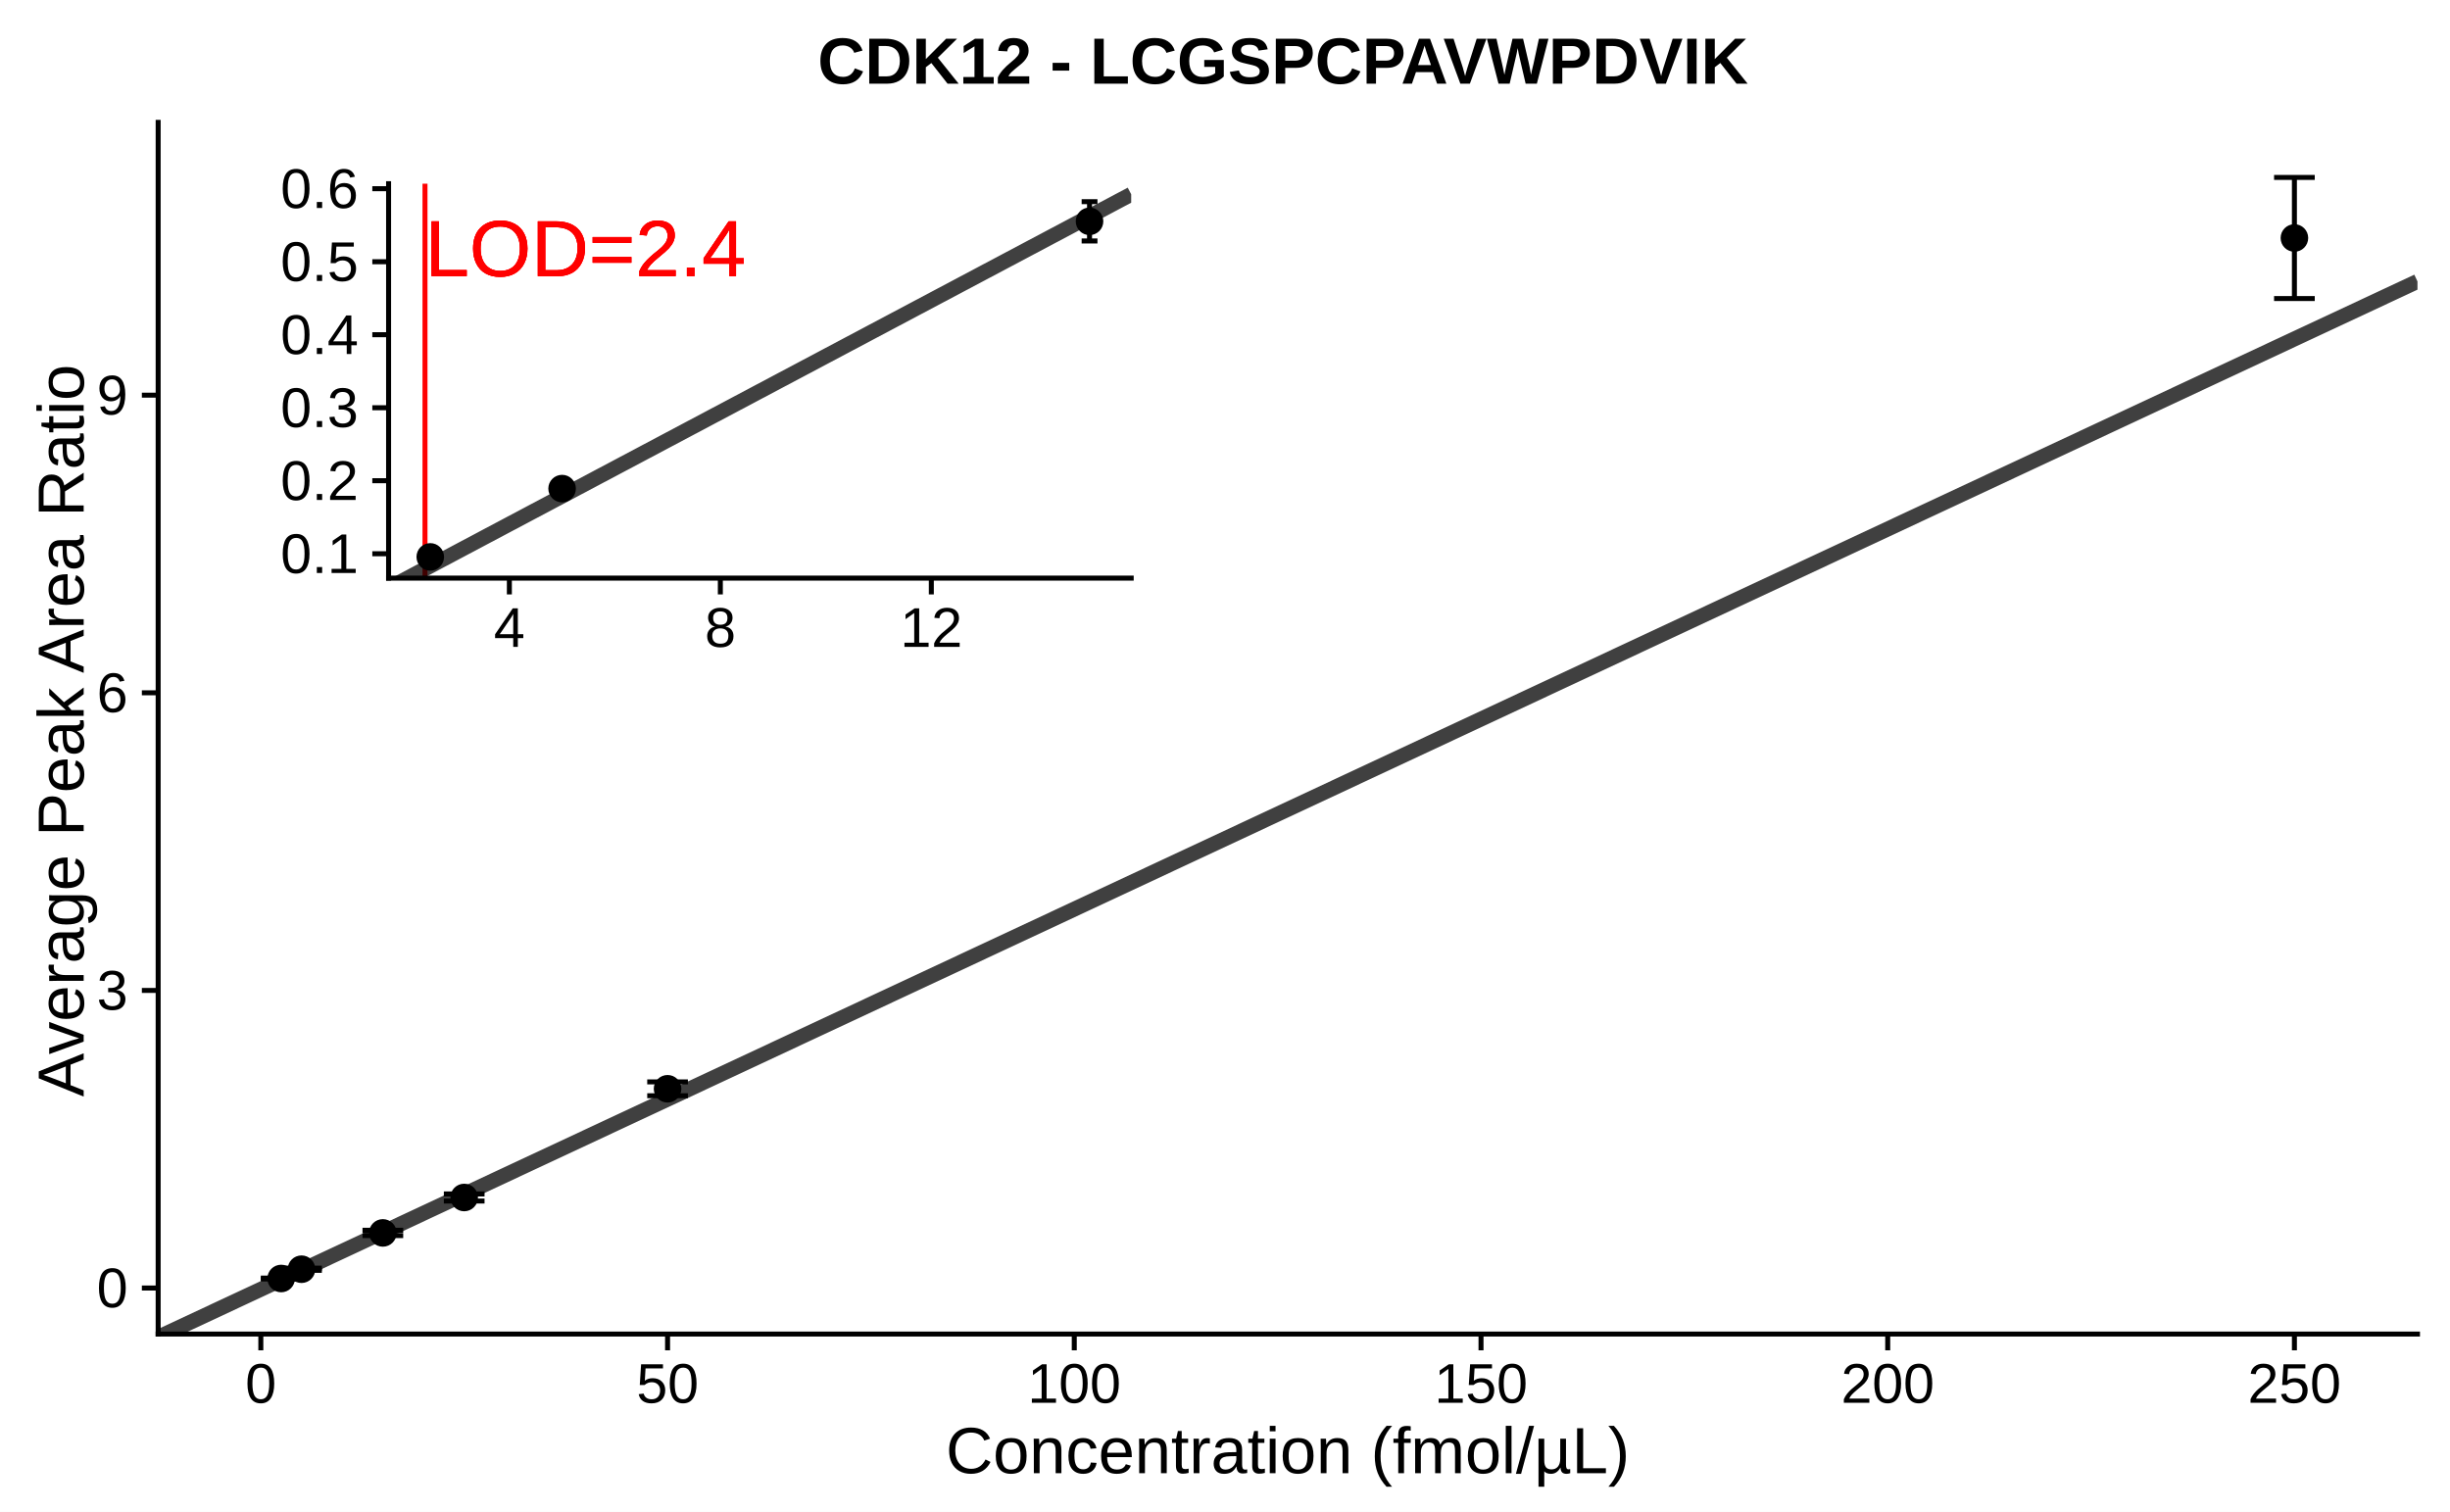
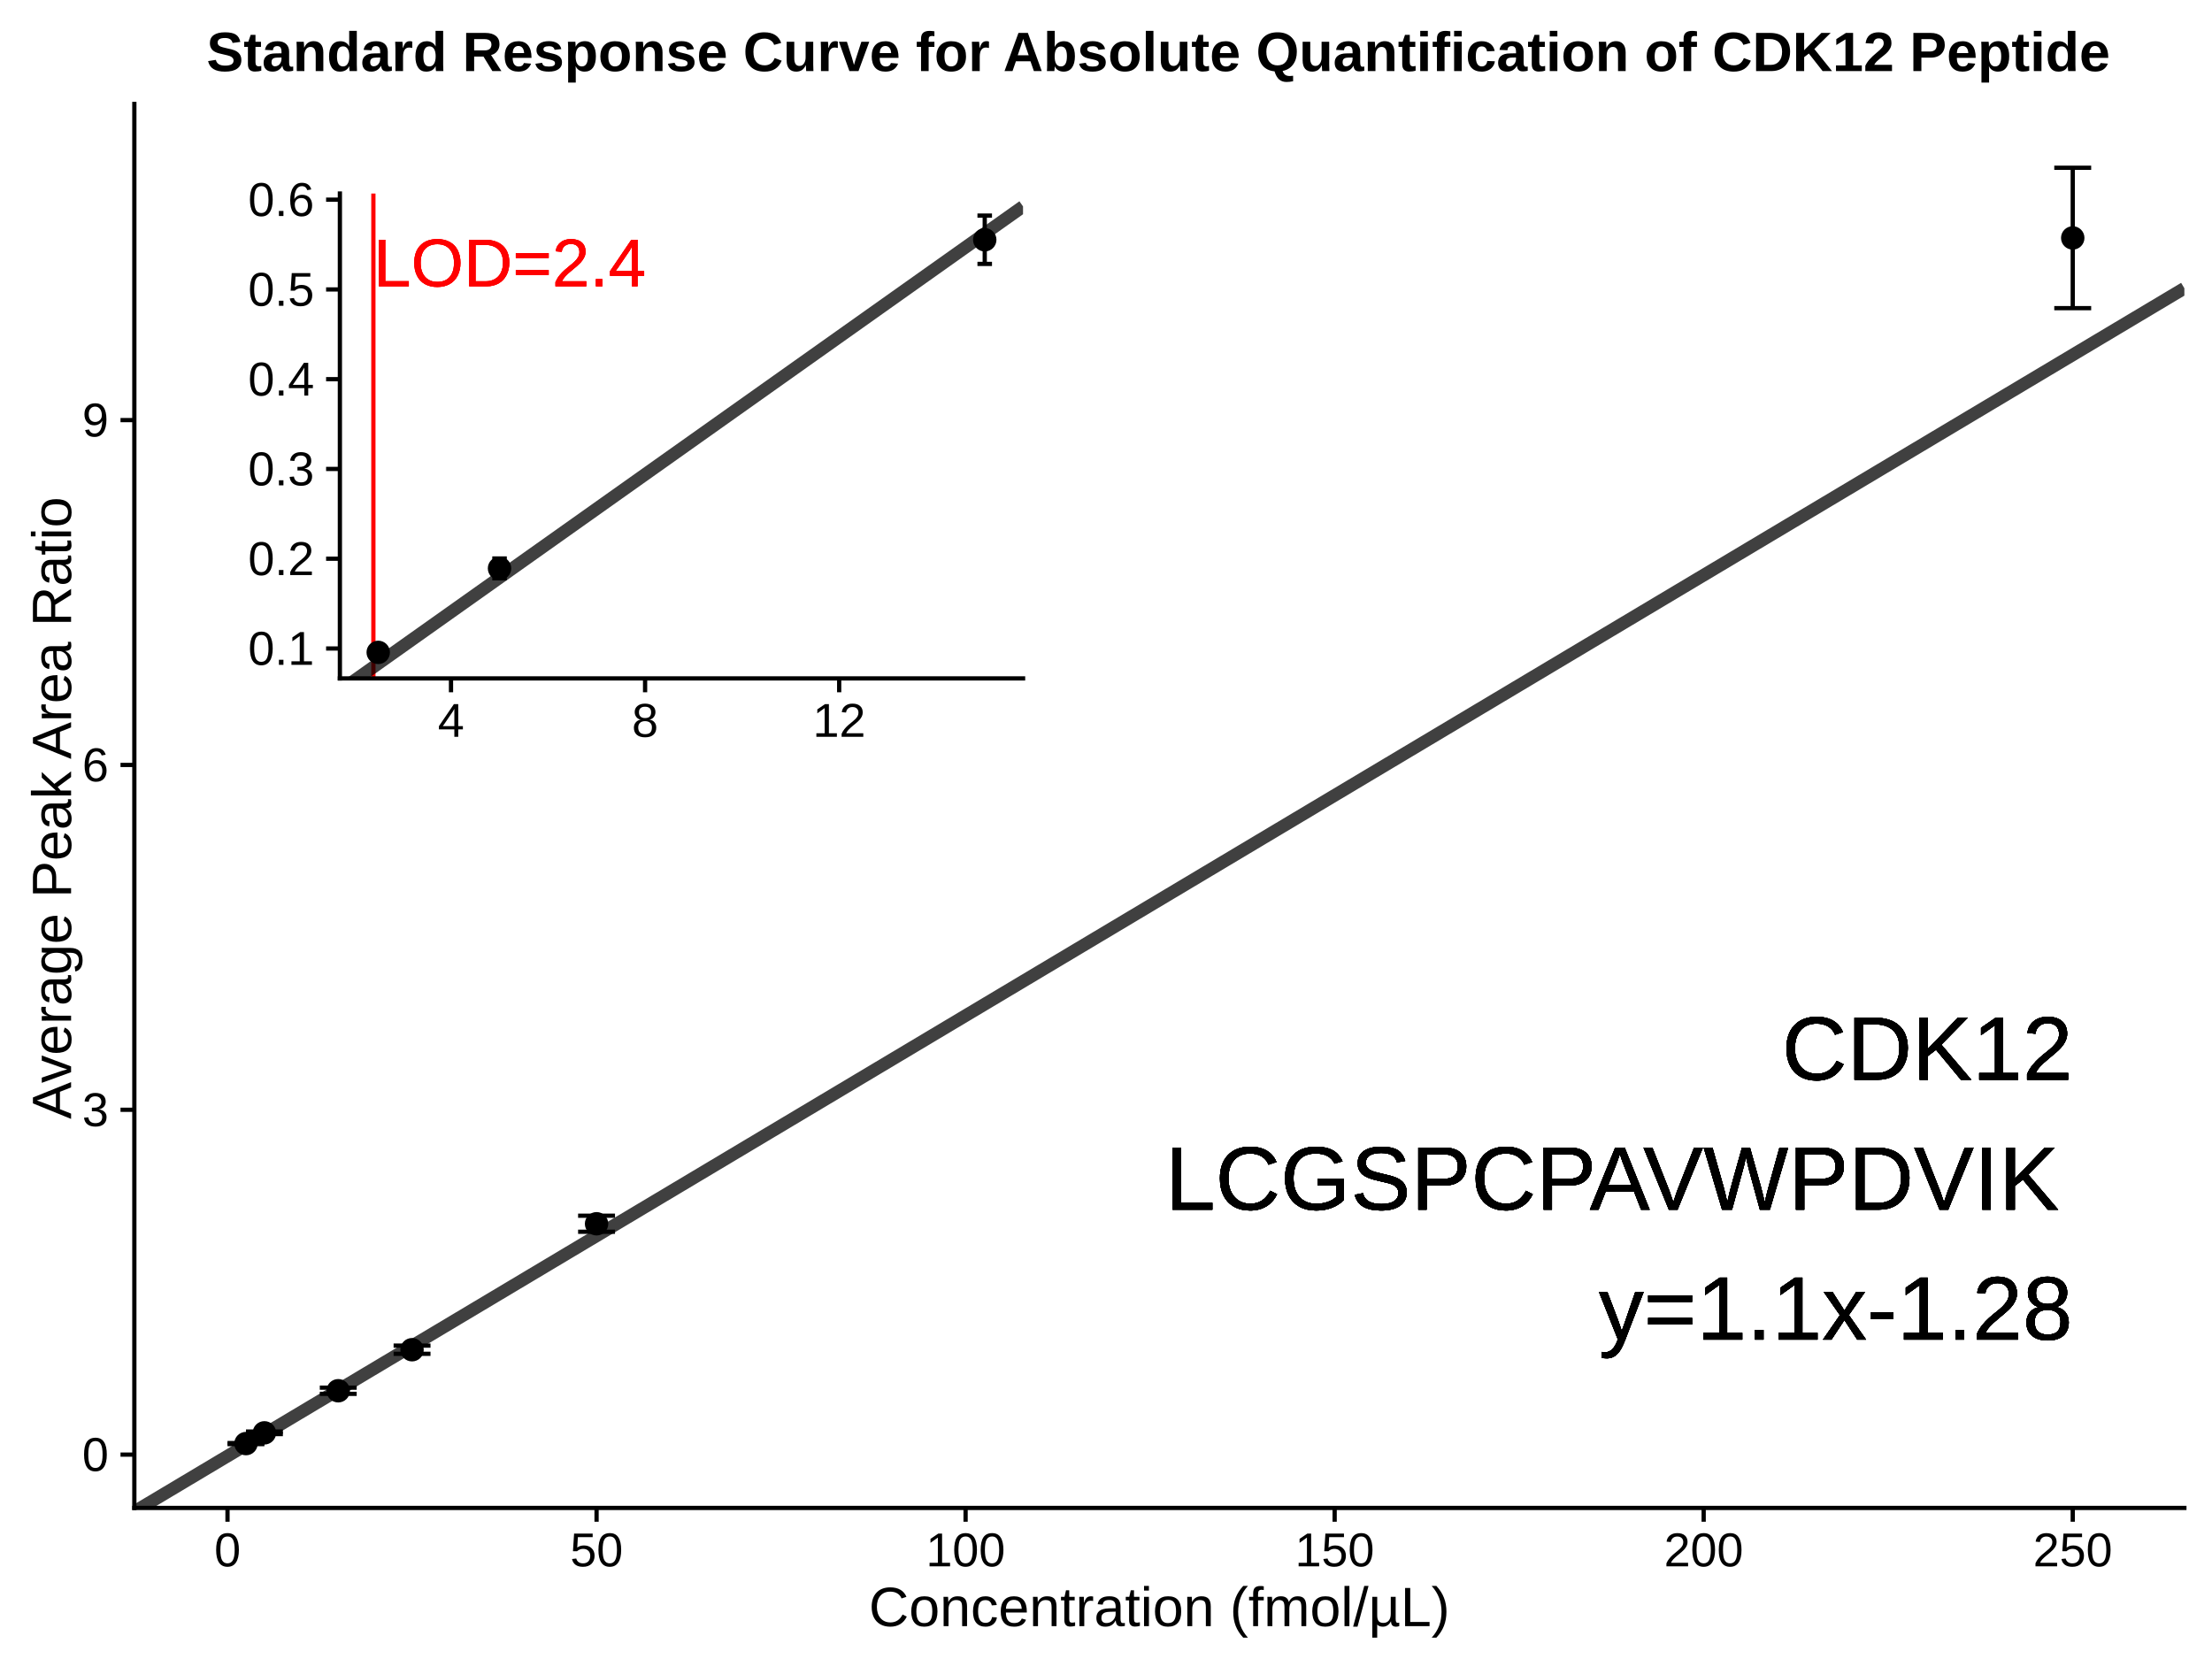
- <svg xmlns="http://www.w3.org/2000/svg" viewBox="0 0 525.00 324.00">
+ <svg xmlns="http://www.w3.org/2000/svg" viewBox="0 0 558.00 418.50">
  <defs>
    <style type="text/css">
    line, polyline, path, rect, circle {
      fill: none;
      stroke: #000000;
      stroke-linecap: round;
      stroke-linejoin: round;
      stroke-miterlimit: 10.00;
    }
  </style>
  </defs>
  <rect width="100%" height="100%" style="stroke: none; fill: #FFFFFF;" />
  <defs>
-     <clipPath id="cpMzMuODg4fDUxOC4wMjZ8Mjg1Ljg5fDI2LjIxOTU=">
-       <rect x="33.89" y="26.22" width="484.14" height="259.67" />
-     </clipPath>
-   </defs>
-   <circle cx="60.25" cy="273.99" r="1.95pt" style="stroke-width: 0.71; fill: #000000;" clip-path="url(#cpMzMuODg4fDUxOC4wMjZ8Mjg1Ljg5fDI2LjIxOTU=)" />
-   <circle cx="64.61" cy="272.00" r="1.95pt" style="stroke-width: 0.71; fill: #000000;" clip-path="url(#cpMzMuODg4fDUxOC4wMjZ8Mjg1Ljg5fDI2LjIxOTU=)" />
-   <circle cx="82.04" cy="264.22" r="1.95pt" style="stroke-width: 0.71; fill: #000000;" clip-path="url(#cpMzMuODg4fDUxOC4wMjZ8Mjg1Ljg5fDI2LjIxOTU=)" />
-   <circle cx="99.47" cy="256.63" r="1.95pt" style="stroke-width: 0.71; fill: #000000;" clip-path="url(#cpMzMuODg4fDUxOC4wMjZ8Mjg1Ljg5fDI2LjIxOTU=)" />
-   <circle cx="143.05" cy="233.33" r="1.95pt" style="stroke-width: 0.71; fill: #000000;" clip-path="url(#cpMzMuODg4fDUxOC4wMjZ8Mjg1Ljg5fDI2LjIxOTU=)" />
-   <circle cx="491.66" cy="51.00" r="1.95pt" style="stroke-width: 0.71; fill: #000000;" clip-path="url(#cpMzMuODg4fDUxOC4wMjZ8Mjg1Ljg5fDI2LjIxOTU=)" />
-   <polyline points="55.89,273.90 64.61,273.90 " style="stroke-width: 1.07; stroke-linecap: butt;" clip-path="url(#cpMzMuODg4fDUxOC4wMjZ8Mjg1Ljg5fDI2LjIxOTU=)" />
-   <polyline points="60.25,273.90 60.25,274.09 " style="stroke-width: 1.07; stroke-linecap: butt;" clip-path="url(#cpMzMuODg4fDUxOC4wMjZ8Mjg1Ljg5fDI2LjIxOTU=)" />
-   <polyline points="55.89,274.09 64.61,274.09 " style="stroke-width: 1.07; stroke-linecap: butt;" clip-path="url(#cpMzMuODg4fDUxOC4wMjZ8Mjg1Ljg5fDI2LjIxOTU=)" />
-   <polyline points="60.25,271.77 68.97,271.77 " style="stroke-width: 1.07; stroke-linecap: butt;" clip-path="url(#cpMzMuODg4fDUxOC4wMjZ8Mjg1Ljg5fDI2LjIxOTU=)" />
-   <polyline points="64.61,271.77 64.61,272.24 " style="stroke-width: 1.07; stroke-linecap: butt;" clip-path="url(#cpMzMuODg4fDUxOC4wMjZ8Mjg1Ljg5fDI2LjIxOTU=)" />
-   <polyline points="60.25,272.24 68.97,272.24 " style="stroke-width: 1.07; stroke-linecap: butt;" clip-path="url(#cpMzMuODg4fDUxOC4wMjZ8Mjg1Ljg5fDI2LjIxOTU=)" />
-   <polyline points="77.68,263.65 86.40,263.65 " style="stroke-width: 1.07; stroke-linecap: butt;" clip-path="url(#cpMzMuODg4fDUxOC4wMjZ8Mjg1Ljg5fDI2LjIxOTU=)" />
-   <polyline points="82.04,263.65 82.04,264.79 " style="stroke-width: 1.07; stroke-linecap: butt;" clip-path="url(#cpMzMuODg4fDUxOC4wMjZ8Mjg1Ljg5fDI2LjIxOTU=)" />
-   <polyline points="77.68,264.79 86.40,264.79 " style="stroke-width: 1.07; stroke-linecap: butt;" clip-path="url(#cpMzMuODg4fDUxOC4wMjZ8Mjg1Ljg5fDI2LjIxOTU=)" />
-   <polyline points="95.11,255.87 103.83,255.87 " style="stroke-width: 1.07; stroke-linecap: butt;" clip-path="url(#cpMzMuODg4fDUxOC4wMjZ8Mjg1Ljg5fDI2LjIxOTU=)" />
-   <polyline points="99.47,255.87 99.47,257.39 " style="stroke-width: 1.07; stroke-linecap: butt;" clip-path="url(#cpMzMuODg4fDUxOC4wMjZ8Mjg1Ljg5fDI2LjIxOTU=)" />
-   <polyline points="95.11,257.39 103.83,257.39 " style="stroke-width: 1.07; stroke-linecap: butt;" clip-path="url(#cpMzMuODg4fDUxOC4wMjZ8Mjg1Ljg5fDI2LjIxOTU=)" />
-   <polyline points="138.69,231.85 147.41,231.85 " style="stroke-width: 1.07; stroke-linecap: butt;" clip-path="url(#cpMzMuODg4fDUxOC4wMjZ8Mjg1Ljg5fDI2LjIxOTU=)" />
-   <polyline points="143.05,231.85 143.05,234.82 " style="stroke-width: 1.07; stroke-linecap: butt;" clip-path="url(#cpMzMuODg4fDUxOC4wMjZ8Mjg1Ljg5fDI2LjIxOTU=)" />
-   <polyline points="138.69,234.82 147.41,234.82 " style="stroke-width: 1.07; stroke-linecap: butt;" clip-path="url(#cpMzMuODg4fDUxOC4wMjZ8Mjg1Ljg5fDI2LjIxOTU=)" />
-   <polyline points="487.30,38.02 496.02,38.02 " style="stroke-width: 1.07; stroke-linecap: butt;" clip-path="url(#cpMzMuODg4fDUxOC4wMjZ8Mjg1Ljg5fDI2LjIxOTU=)" />
-   <polyline points="491.66,38.02 491.66,63.98 " style="stroke-width: 1.07; stroke-linecap: butt;" clip-path="url(#cpMzMuODg4fDUxOC4wMjZ8Mjg1Ljg5fDI2LjIxOTU=)" />
-   <polyline points="487.30,63.98 496.02,63.98 " style="stroke-width: 1.07; stroke-linecap: butt;" clip-path="url(#cpMzMuODg4fDUxOC4wMjZ8Mjg1Ljg5fDI2LjIxOTU=)" />
-   <line x1="33.89" y1="286.58" x2="518.03" y2="60.31" style="stroke-width: 3.20; stroke: #000000; stroke-opacity: 0.75; stroke-linecap: butt;" clip-path="url(#cpMzMuODg4fDUxOC4wMjZ8Mjg1Ljg5fDI2LjIxOTU=)" />
-   <defs>
-     <clipPath id="cpMHw1MjV8MzI0fDA=">
-       <rect x="0.00" y="0.00" width="525.00" height="324.00" />
-     </clipPath>
-   </defs>
-   <polyline points="33.89,285.89 33.89,26.22 " style="stroke-width: 1.07; stroke-linecap: square;" clip-path="url(#cpMHw1MjV8MzI0fDA=)" />
-   <g clip-path="url(#cpMHw1MjV8MzI0fDA=)">
-     <text x="20.74" y="280.15" style="font-size: 12.00px; font-family: Liberation Sans;" textLength="6.67px" lengthAdjust="spacingAndGlyphs">0</text>
-   </g>
-   <g clip-path="url(#cpMHw1MjV8MzI0fDA=)">
-     <text x="20.74" y="216.38" style="font-size: 12.00px; font-family: Liberation Sans;" textLength="6.67px" lengthAdjust="spacingAndGlyphs">3</text>
-   </g>
-   <g clip-path="url(#cpMHw1MjV8MzI0fDA=)">
-     <text x="20.74" y="152.60" style="font-size: 12.00px; font-family: Liberation Sans;" textLength="6.67px" lengthAdjust="spacingAndGlyphs">6</text>
-   </g>
-   <g clip-path="url(#cpMHw1MjV8MzI0fDA=)">
-     <text x="20.74" y="88.82" style="font-size: 12.00px; font-family: Liberation Sans;" textLength="6.67px" lengthAdjust="spacingAndGlyphs">9</text>
-   </g>
-   <polyline points="30.40,276.03 33.89,276.03 " style="stroke-width: 1.07; stroke-linecap: butt;" clip-path="url(#cpMHw1MjV8MzI0fDA=)" />
-   <polyline points="30.40,212.25 33.89,212.25 " style="stroke-width: 1.07; stroke-linecap: butt;" clip-path="url(#cpMHw1MjV8MzI0fDA=)" />
-   <polyline points="30.40,148.47 33.89,148.47 " style="stroke-width: 1.07; stroke-linecap: butt;" clip-path="url(#cpMHw1MjV8MzI0fDA=)" />
-   <polyline points="30.40,84.69 33.89,84.69 " style="stroke-width: 1.07; stroke-linecap: butt;" clip-path="url(#cpMHw1MjV8MzI0fDA=)" />
-   <polyline points="33.89,285.89 518.03,285.89 " style="stroke-width: 1.07; stroke-linecap: square;" clip-path="url(#cpMHw1MjV8MzI0fDA=)" />
-   <polyline points="55.89,289.38 55.89,285.89 " style="stroke-width: 1.07; stroke-linecap: butt;" clip-path="url(#cpMHw1MjV8MzI0fDA=)" />
-   <polyline points="143.05,289.38 143.05,285.89 " style="stroke-width: 1.07; stroke-linecap: butt;" clip-path="url(#cpMHw1MjV8MzI0fDA=)" />
-   <polyline points="230.20,289.38 230.20,285.89 " style="stroke-width: 1.07; stroke-linecap: butt;" clip-path="url(#cpMHw1MjV8MzI0fDA=)" />
-   <polyline points="317.36,289.38 317.36,285.89 " style="stroke-width: 1.07; stroke-linecap: butt;" clip-path="url(#cpMHw1MjV8MzI0fDA=)" />
-   <polyline points="404.51,289.38 404.51,285.89 " style="stroke-width: 1.07; stroke-linecap: butt;" clip-path="url(#cpMHw1MjV8MzI0fDA=)" />
-   <polyline points="491.66,289.38 491.66,285.89 " style="stroke-width: 1.07; stroke-linecap: butt;" clip-path="url(#cpMHw1MjV8MzI0fDA=)" />
-   <g clip-path="url(#cpMHw1MjV8MzI0fDA=)">
-     <text x="52.56" y="300.62" style="font-size: 12.00px; font-family: Liberation Sans;" textLength="6.67px" lengthAdjust="spacingAndGlyphs">0</text>
-   </g>
-   <g clip-path="url(#cpMHw1MjV8MzI0fDA=)">
-     <text x="136.38" y="300.62" style="font-size: 12.00px; font-family: Liberation Sans;" textLength="13.35px" lengthAdjust="spacingAndGlyphs">50</text>
-   </g>
-   <g clip-path="url(#cpMHw1MjV8MzI0fDA=)">
-     <text x="220.19" y="300.62" style="font-size: 12.00px; font-family: Liberation Sans;" textLength="20.02px" lengthAdjust="spacingAndGlyphs">100</text>
-   </g>
-   <g clip-path="url(#cpMHw1MjV8MzI0fDA=)">
-     <text x="307.35" y="300.62" style="font-size: 12.00px; font-family: Liberation Sans;" textLength="20.02px" lengthAdjust="spacingAndGlyphs">150</text>
-   </g>
-   <g clip-path="url(#cpMHw1MjV8MzI0fDA=)">
-     <text x="394.50" y="300.62" style="font-size: 12.00px; font-family: Liberation Sans;" textLength="20.02px" lengthAdjust="spacingAndGlyphs">200</text>
-   </g>
-   <g clip-path="url(#cpMHw1MjV8MzI0fDA=)">
-     <text x="481.65" y="300.62" style="font-size: 12.00px; font-family: Liberation Sans;" textLength="20.02px" lengthAdjust="spacingAndGlyphs">250</text>
-   </g>
-   <g clip-path="url(#cpMHw1MjV8MzI0fDA=)">
-     <text x="202.67" y="315.71" style="font-size: 14.00px; font-family: Liberation Sans;" textLength="146.57px" lengthAdjust="spacingAndGlyphs">Concentration (fmol/µL)</text>
-   </g>
-   <g clip-path="url(#cpMHw1MjV8MzI0fDA=)">
-     <text transform="translate(17.93,235.04) rotate(-90)" style="font-size: 14.00px; font-family: Liberation Sans;" textLength="157.98px" lengthAdjust="spacingAndGlyphs">Average Peak Area Ratio</text>
-   </g>
-   <g clip-path="url(#cpMHw1MjV8MzI0fDA=)">
-     <text x="175.22" y="17.93" style="font-size: 14.00px; font-weight: bold; font-family: Liberation Sans;" textLength="201.47px" lengthAdjust="spacingAndGlyphs">CDK12 - LCGSPCPAVWPDVIK</text>
-   </g>
-   <defs>
-     <clipPath id="cpMzkuMzc1fDI0OS4zNzV8MTYyfDMyLjQ=">
-       <rect x="39.38" y="32.40" width="210.00" height="129.60" />
-     </clipPath>
-   </defs>
-   <defs>
-     <clipPath id="cpMHw1MjV8MzI0fDA=">
-       <rect x="0.00" y="0.00" width="525.00" height="324.00" />
-     </clipPath>
-   </defs>
-   <defs>
-     <clipPath id="cpODMuMjY5MnwyNDIuNDAxfDEyMy44OXwzOS4zNzM4">
-       <rect x="83.27" y="39.37" width="159.13" height="84.52" />
-     </clipPath>
-   </defs>
-   <line x1="91.07" y1="123.89" x2="91.07" y2="39.37" style="stroke-width: 1.07; stroke: #FF0000; stroke-linecap: butt;" clip-path="url(#cpODMuMjY5MnwyNDIuNDAxfDEyMy44OXwzOS4zNzM4)" />
-   <g clip-path="url(#cpODMuMjY5MnwyNDIuNDAxfDEyMy44OXwzOS4zNzM4)">
-     <text x="91.07" y="59.18" style="font-size: 17.07px; fill: #FF0000; font-family: Liberation Sans;" textLength="68.80px" lengthAdjust="spacingAndGlyphs">LOD=2.4</text>
-   </g>
-   <g clip-path="url(#cpODMuMjY5MnwyNDIuNDAxfDEyMy44OXwzOS4zNzM4)">
-     <text x="91.07" y="59.18" style="font-size: 17.07px; fill: #FF0000; font-family: Liberation Sans;" textLength="68.80px" lengthAdjust="spacingAndGlyphs">LOD=2.4</text>
-   </g>
-   <g clip-path="url(#cpODMuMjY5MnwyNDIuNDAxfDEyMy44OXwzOS4zNzM4)">
-     <text x="91.07" y="59.18" style="font-size: 17.07px; fill: #FF0000; font-family: Liberation Sans;" textLength="68.80px" lengthAdjust="spacingAndGlyphs">LOD=2.4</text>
-   </g>
-   <circle cx="92.20" cy="119.35" r="1.95pt" style="stroke-width: 0.71; fill: #000000;" clip-path="url(#cpODMuMjY5MnwyNDIuNDAxfDEyMy44OXwzOS4zNzM4)" />
-   <circle cx="120.45" cy="104.71" r="1.95pt" style="stroke-width: 0.71; fill: #000000;" clip-path="url(#cpODMuMjY5MnwyNDIuNDAxfDEyMy44OXwzOS4zNzM4)" />
-   <circle cx="233.47" cy="47.43" r="1.95pt" style="stroke-width: 0.71; fill: #000000;" clip-path="url(#cpODMuMjY5MnwyNDIuNDAxfDEyMy44OXwzOS4zNzM4)" />
-   <polyline points="90.50,118.66 93.89,118.66 " style="stroke-width: 1.07; stroke-linecap: butt;" clip-path="url(#cpODMuMjY5MnwyNDIuNDAxfDEyMy44OXwzOS4zNzM4)" />
-   <polyline points="92.20,118.66 92.20,120.05 " style="stroke-width: 1.07; stroke-linecap: butt;" clip-path="url(#cpODMuMjY5MnwyNDIuNDAxfDEyMy44OXwzOS4zNzM4)" />
-   <polyline points="90.50,120.05 93.89,120.05 " style="stroke-width: 1.07; stroke-linecap: butt;" clip-path="url(#cpODMuMjY5MnwyNDIuNDAxfDEyMy44OXwzOS4zNzM4)" />
-   <polyline points="118.76,102.98 122.15,102.98 " style="stroke-width: 1.07; stroke-linecap: butt;" clip-path="url(#cpODMuMjY5MnwyNDIuNDAxfDEyMy44OXwzOS4zNzM4)" />
-   <polyline points="120.45,102.98 120.45,106.43 " style="stroke-width: 1.07; stroke-linecap: butt;" clip-path="url(#cpODMuMjY5MnwyNDIuNDAxfDEyMy44OXwzOS4zNzM4)" />
-   <polyline points="118.76,106.43 122.15,106.43 " style="stroke-width: 1.07; stroke-linecap: butt;" clip-path="url(#cpODMuMjY5MnwyNDIuNDAxfDEyMy44OXwzOS4zNzM4)" />
-   <polyline points="231.78,43.22 235.17,43.22 " style="stroke-width: 1.07; stroke-linecap: butt;" clip-path="url(#cpODMuMjY5MnwyNDIuNDAxfDEyMy44OXwzOS4zNzM4)" />
-   <polyline points="233.47,43.22 233.47,51.64 " style="stroke-width: 1.07; stroke-linecap: butt;" clip-path="url(#cpODMuMjY5MnwyNDIuNDAxfDEyMy44OXwzOS4zNzM4)" />
-   <polyline points="231.78,51.64 235.17,51.64 " style="stroke-width: 1.07; stroke-linecap: butt;" clip-path="url(#cpODMuMjY5MnwyNDIuNDAxfDEyMy44OXwzOS4zNzM4)" />
-   <line x1="83.27" y1="126.04" x2="242.40" y2="41.63" style="stroke-width: 3.20; stroke: #000000; stroke-opacity: 0.75; stroke-linecap: butt;" clip-path="url(#cpODMuMjY5MnwyNDIuNDAxfDEyMy44OXwzOS4zNzM4)" />
-   <defs>
-     <clipPath id="cpMHw1MjV8MzI0fDA=">
-       <rect x="0.00" y="0.00" width="525.00" height="324.00" />
-     </clipPath>
-   </defs>
-   <polyline points="83.27,123.89 83.27,39.37 " style="stroke-width: 1.07; stroke-linecap: square;" clip-path="url(#cpMHw1MjV8MzI0fDA=)" />
-   <g clip-path="url(#cpMHw1MjV8MzI0fDA=)">
-     <text x="60.12" y="122.80" style="font-size: 12.00px; font-family: Liberation Sans;" textLength="16.68px" lengthAdjust="spacingAndGlyphs">0.1</text>
-   </g>
-   <g clip-path="url(#cpMHw1MjV8MzI0fDA=)">
-     <text x="60.12" y="107.15" style="font-size: 12.00px; font-family: Liberation Sans;" textLength="16.68px" lengthAdjust="spacingAndGlyphs">0.2</text>
-   </g>
-   <g clip-path="url(#cpMHw1MjV8MzI0fDA=)">
-     <text x="60.12" y="91.51" style="font-size: 12.00px; font-family: Liberation Sans;" textLength="16.68px" lengthAdjust="spacingAndGlyphs">0.3</text>
-   </g>
-   <g clip-path="url(#cpMHw1MjV8MzI0fDA=)">
-     <text x="60.12" y="75.86" style="font-size: 12.00px; font-family: Liberation Sans;" textLength="16.68px" lengthAdjust="spacingAndGlyphs">0.4</text>
-   </g>
-   <g clip-path="url(#cpMHw1MjV8MzI0fDA=)">
-     <text x="60.12" y="60.21" style="font-size: 12.00px; font-family: Liberation Sans;" textLength="16.68px" lengthAdjust="spacingAndGlyphs">0.5</text>
-   </g>
-   <g clip-path="url(#cpMHw1MjV8MzI0fDA=)">
-     <text x="60.12" y="44.57" style="font-size: 12.00px; font-family: Liberation Sans;" textLength="16.68px" lengthAdjust="spacingAndGlyphs">0.6</text>
-   </g>
-   <polyline points="79.78,118.67 83.27,118.67 " style="stroke-width: 1.07; stroke-linecap: butt;" clip-path="url(#cpMHw1MjV8MzI0fDA=)" />
-   <polyline points="79.78,103.02 83.27,103.02 " style="stroke-width: 1.07; stroke-linecap: butt;" clip-path="url(#cpMHw1MjV8MzI0fDA=)" />
-   <polyline points="79.78,87.38 83.27,87.38 " style="stroke-width: 1.07; stroke-linecap: butt;" clip-path="url(#cpMHw1MjV8MzI0fDA=)" />
-   <polyline points="79.78,71.73 83.27,71.73 " style="stroke-width: 1.07; stroke-linecap: butt;" clip-path="url(#cpMHw1MjV8MzI0fDA=)" />
-   <polyline points="79.78,56.09 83.27,56.09 " style="stroke-width: 1.07; stroke-linecap: butt;" clip-path="url(#cpMHw1MjV8MzI0fDA=)" />
-   <polyline points="79.78,40.44 83.27,40.44 " style="stroke-width: 1.07; stroke-linecap: butt;" clip-path="url(#cpMHw1MjV8MzI0fDA=)" />
-   <polyline points="83.27,123.89 242.40,123.89 " style="stroke-width: 1.07; stroke-linecap: square;" clip-path="url(#cpMHw1MjV8MzI0fDA=)" />
-   <polyline points="109.15,127.38 109.15,123.89 " style="stroke-width: 1.07; stroke-linecap: butt;" clip-path="url(#cpMHw1MjV8MzI0fDA=)" />
-   <polyline points="154.36,127.38 154.36,123.89 " style="stroke-width: 1.07; stroke-linecap: butt;" clip-path="url(#cpMHw1MjV8MzI0fDA=)" />
-   <polyline points="199.57,127.38 199.57,123.89 " style="stroke-width: 1.07; stroke-linecap: butt;" clip-path="url(#cpMHw1MjV8MzI0fDA=)" />
-   <g clip-path="url(#cpMHw1MjV8MzI0fDA=)">
-     <text x="105.81" y="138.62" style="font-size: 12.00px; font-family: Liberation Sans;" textLength="6.67px" lengthAdjust="spacingAndGlyphs">4</text>
-   </g>
-   <g clip-path="url(#cpMHw1MjV8MzI0fDA=)">
-     <text x="151.02" y="138.62" style="font-size: 12.00px; font-family: Liberation Sans;" textLength="6.67px" lengthAdjust="spacingAndGlyphs">8</text>
-   </g>
-   <g clip-path="url(#cpMHw1MjV8MzI0fDA=)">
-     <text x="192.89" y="138.62" style="font-size: 12.00px; font-family: Liberation Sans;" textLength="13.35px" lengthAdjust="spacingAndGlyphs">12</text>
+     <clipPath id="cpMzMuODg4fDU1MS4wMjZ8MzgwLjM5fDI2LjIxOTU=">
+       <rect x="33.89" y="26.22" width="517.14" height="354.17" />
+     </clipPath>
+   </defs>
+   <circle cx="62.05" cy="364.16" r="1.95pt" style="stroke-width: 0.71; fill: #000000;" clip-path="url(#cpMzMuODg4fDU1MS4wMjZ8MzgwLjM5fDI2LjIxOTU=)" />
+   <circle cx="66.70" cy="361.45" r="1.95pt" style="stroke-width: 0.71; fill: #000000;" clip-path="url(#cpMzMuODg4fDU1MS4wMjZ8MzgwLjM5fDI2LjIxOTU=)" />
+   <circle cx="85.32" cy="350.83" r="1.95pt" style="stroke-width: 0.71; fill: #000000;" clip-path="url(#cpMzMuODg4fDU1MS4wMjZ8MzgwLjM5fDI2LjIxOTU=)" />
+   <circle cx="103.94" cy="340.48" r="1.95pt" style="stroke-width: 0.71; fill: #000000;" clip-path="url(#cpMzMuODg4fDU1MS4wMjZ8MzgwLjM5fDI2LjIxOTU=)" />
+   <circle cx="150.49" cy="308.71" r="1.95pt" style="stroke-width: 0.71; fill: #000000;" clip-path="url(#cpMzMuODg4fDU1MS4wMjZ8MzgwLjM5fDI2LjIxOTU=)" />
+   <circle cx="522.87" cy="60.02" r="1.95pt" style="stroke-width: 0.71; fill: #000000;" clip-path="url(#cpMzMuODg4fDU1MS4wMjZ8MzgwLjM5fDI2LjIxOTU=)" />
+   <polyline points="57.39,364.03 66.70,364.03 " style="stroke-width: 1.07; stroke-linecap: butt;" clip-path="url(#cpMzMuODg4fDU1MS4wMjZ8MzgwLjM5fDI2LjIxOTU=)" />
+   <polyline points="62.05,364.03 62.05,364.29 " style="stroke-width: 1.07; stroke-linecap: butt;" clip-path="url(#cpMzMuODg4fDU1MS4wMjZ8MzgwLjM5fDI2LjIxOTU=)" />
+   <polyline points="57.39,364.29 66.70,364.29 " style="stroke-width: 1.07; stroke-linecap: butt;" clip-path="url(#cpMzMuODg4fDU1MS4wMjZ8MzgwLjM5fDI2LjIxOTU=)" />
+   <polyline points="62.05,361.13 71.36,361.13 " style="stroke-width: 1.07; stroke-linecap: butt;" clip-path="url(#cpMzMuODg4fDU1MS4wMjZ8MzgwLjM5fDI2LjIxOTU=)" />
+   <polyline points="66.70,361.13 66.70,361.77 " style="stroke-width: 1.07; stroke-linecap: butt;" clip-path="url(#cpMzMuODg4fDU1MS4wMjZ8MzgwLjM5fDI2LjIxOTU=)" />
+   <polyline points="62.05,361.77 71.36,361.77 " style="stroke-width: 1.07; stroke-linecap: butt;" clip-path="url(#cpMzMuODg4fDU1MS4wMjZ8MzgwLjM5fDI2LjIxOTU=)" />
+   <polyline points="80.67,350.05 89.98,350.05 " style="stroke-width: 1.07; stroke-linecap: butt;" clip-path="url(#cpMzMuODg4fDU1MS4wMjZ8MzgwLjM5fDI2LjIxOTU=)" />
+   <polyline points="85.32,350.05 85.32,351.61 " style="stroke-width: 1.07; stroke-linecap: butt;" clip-path="url(#cpMzMuODg4fDU1MS4wMjZ8MzgwLjM5fDI2LjIxOTU=)" />
+   <polyline points="80.67,351.61 89.98,351.61 " style="stroke-width: 1.07; stroke-linecap: butt;" clip-path="url(#cpMzMuODg4fDU1MS4wMjZ8MzgwLjM5fDI2LjIxOTU=)" />
+   <polyline points="99.29,339.44 108.60,339.44 " style="stroke-width: 1.07; stroke-linecap: butt;" clip-path="url(#cpMzMuODg4fDU1MS4wMjZ8MzgwLjM5fDI2LjIxOTU=)" />
+   <polyline points="103.94,339.44 103.94,341.51 " style="stroke-width: 1.07; stroke-linecap: butt;" clip-path="url(#cpMzMuODg4fDU1MS4wMjZ8MzgwLjM5fDI2LjIxOTU=)" />
+   <polyline points="99.29,341.51 108.60,341.51 " style="stroke-width: 1.07; stroke-linecap: butt;" clip-path="url(#cpMzMuODg4fDU1MS4wMjZ8MzgwLjM5fDI2LjIxOTU=)" />
+   <polyline points="145.83,306.68 155.14,306.68 " style="stroke-width: 1.07; stroke-linecap: butt;" clip-path="url(#cpMzMuODg4fDU1MS4wMjZ8MzgwLjM5fDI2LjIxOTU=)" />
+   <polyline points="150.49,306.68 150.49,310.73 " style="stroke-width: 1.07; stroke-linecap: butt;" clip-path="url(#cpMzMuODg4fDU1MS4wMjZ8MzgwLjM5fDI2LjIxOTU=)" />
+   <polyline points="145.83,310.73 155.14,310.73 " style="stroke-width: 1.07; stroke-linecap: butt;" clip-path="url(#cpMzMuODg4fDU1MS4wMjZ8MzgwLjM5fDI2LjIxOTU=)" />
+   <polyline points="518.21,42.32 527.52,42.32 " style="stroke-width: 1.07; stroke-linecap: butt;" clip-path="url(#cpMzMuODg4fDU1MS4wMjZ8MzgwLjM5fDI2LjIxOTU=)" />
+   <polyline points="522.87,42.32 522.87,77.73 " style="stroke-width: 1.07; stroke-linecap: butt;" clip-path="url(#cpMzMuODg4fDU1MS4wMjZ8MzgwLjM5fDI2LjIxOTU=)" />
+   <polyline points="518.21,77.73 527.52,77.73 " style="stroke-width: 1.07; stroke-linecap: butt;" clip-path="url(#cpMzMuODg4fDU1MS4wMjZ8MzgwLjM5fDI2LjIxOTU=)" />
+   <line x1="33.89" y1="381.33" x2="551.03" y2="72.72" style="stroke-width: 3.20; stroke: #000000; stroke-opacity: 0.75; stroke-linecap: butt;" clip-path="url(#cpMzMuODg4fDU1MS4wMjZ8MzgwLjM5fDI2LjIxOTU=)" />
+   <g clip-path="url(#cpMzMuODg4fDU1MS4wMjZ8MzgwLjM5fDI2LjIxOTU=)">
+     <text x="449.49" y="272.38" style="font-size: 22.76px; font-family: Liberation Sans;" textLength="73.38px" lengthAdjust="spacingAndGlyphs">CDK12</text>
+   </g>
+   <g clip-path="url(#cpMzMuODg4fDU1MS4wMjZ8MzgwLjM5fDI2LjIxOTU=)">
+     <text x="293.92" y="305.16" style="font-size: 22.76px; font-family: Liberation Sans;" textLength="228.94px" lengthAdjust="spacingAndGlyphs">LCGSPCPAVWPDVIK</text>
+   </g>
+   <g clip-path="url(#cpMzMuODg4fDU1MS4wMjZ8MzgwLjM5fDI2LjIxOTU=)">
+     <text x="403.29" y="337.94" style="font-size: 22.76px; font-family: Liberation Sans;" textLength="119.58px" lengthAdjust="spacingAndGlyphs">y=1.1x-1.28</text>
+   </g>
+   <g clip-path="url(#cpMzMuODg4fDU1MS4wMjZ8MzgwLjM5fDI2LjIxOTU=)">
+     <text x="449.49" y="272.38" style="font-size: 22.76px; font-family: Liberation Sans;" textLength="73.38px" lengthAdjust="spacingAndGlyphs">CDK12</text>
+   </g>
+   <g clip-path="url(#cpMzMuODg4fDU1MS4wMjZ8MzgwLjM5fDI2LjIxOTU=)">
+     <text x="293.92" y="305.16" style="font-size: 22.76px; font-family: Liberation Sans;" textLength="228.94px" lengthAdjust="spacingAndGlyphs">LCGSPCPAVWPDVIK</text>
+   </g>
+   <g clip-path="url(#cpMzMuODg4fDU1MS4wMjZ8MzgwLjM5fDI2LjIxOTU=)">
+     <text x="403.29" y="337.94" style="font-size: 22.76px; font-family: Liberation Sans;" textLength="119.58px" lengthAdjust="spacingAndGlyphs">y=1.1x-1.28</text>
+   </g>
+   <g clip-path="url(#cpMzMuODg4fDU1MS4wMjZ8MzgwLjM5fDI2LjIxOTU=)">
+     <text x="449.49" y="272.38" style="font-size: 22.76px; font-family: Liberation Sans;" textLength="73.38px" lengthAdjust="spacingAndGlyphs">CDK12</text>
+   </g>
+   <g clip-path="url(#cpMzMuODg4fDU1MS4wMjZ8MzgwLjM5fDI2LjIxOTU=)">
+     <text x="293.92" y="305.16" style="font-size: 22.76px; font-family: Liberation Sans;" textLength="228.94px" lengthAdjust="spacingAndGlyphs">LCGSPCPAVWPDVIK</text>
+   </g>
+   <g clip-path="url(#cpMzMuODg4fDU1MS4wMjZ8MzgwLjM5fDI2LjIxOTU=)">
+     <text x="403.29" y="337.94" style="font-size: 22.76px; font-family: Liberation Sans;" textLength="119.58px" lengthAdjust="spacingAndGlyphs">y=1.1x-1.28</text>
+   </g>
+   <g clip-path="url(#cpMzMuODg4fDU1MS4wMjZ8MzgwLjM5fDI2LjIxOTU=)">
+     <text x="449.49" y="272.38" style="font-size: 22.76px; font-family: Liberation Sans;" textLength="73.38px" lengthAdjust="spacingAndGlyphs">CDK12</text>
+   </g>
+   <g clip-path="url(#cpMzMuODg4fDU1MS4wMjZ8MzgwLjM5fDI2LjIxOTU=)">
+     <text x="293.92" y="305.16" style="font-size: 22.76px; font-family: Liberation Sans;" textLength="228.94px" lengthAdjust="spacingAndGlyphs">LCGSPCPAVWPDVIK</text>
+   </g>
+   <g clip-path="url(#cpMzMuODg4fDU1MS4wMjZ8MzgwLjM5fDI2LjIxOTU=)">
+     <text x="403.29" y="337.94" style="font-size: 22.76px; font-family: Liberation Sans;" textLength="119.58px" lengthAdjust="spacingAndGlyphs">y=1.1x-1.28</text>
+   </g>
+   <g clip-path="url(#cpMzMuODg4fDU1MS4wMjZ8MzgwLjM5fDI2LjIxOTU=)">
+     <text x="449.49" y="272.38" style="font-size: 22.76px; font-family: Liberation Sans;" textLength="73.38px" lengthAdjust="spacingAndGlyphs">CDK12</text>
+   </g>
+   <g clip-path="url(#cpMzMuODg4fDU1MS4wMjZ8MzgwLjM5fDI2LjIxOTU=)">
+     <text x="293.92" y="305.16" style="font-size: 22.76px; font-family: Liberation Sans;" textLength="228.94px" lengthAdjust="spacingAndGlyphs">LCGSPCPAVWPDVIK</text>
+   </g>
+   <g clip-path="url(#cpMzMuODg4fDU1MS4wMjZ8MzgwLjM5fDI2LjIxOTU=)">
+     <text x="403.29" y="337.94" style="font-size: 22.76px; font-family: Liberation Sans;" textLength="119.58px" lengthAdjust="spacingAndGlyphs">y=1.1x-1.28</text>
+   </g>
+   <g clip-path="url(#cpMzMuODg4fDU1MS4wMjZ8MzgwLjM5fDI2LjIxOTU=)">
+     <text x="449.49" y="272.38" style="font-size: 22.76px; font-family: Liberation Sans;" textLength="73.38px" lengthAdjust="spacingAndGlyphs">CDK12</text>
+   </g>
+   <g clip-path="url(#cpMzMuODg4fDU1MS4wMjZ8MzgwLjM5fDI2LjIxOTU=)">
+     <text x="293.92" y="305.16" style="font-size: 22.76px; font-family: Liberation Sans;" textLength="228.94px" lengthAdjust="spacingAndGlyphs">LCGSPCPAVWPDVIK</text>
+   </g>
+   <g clip-path="url(#cpMzMuODg4fDU1MS4wMjZ8MzgwLjM5fDI2LjIxOTU=)">
+     <text x="403.29" y="337.94" style="font-size: 22.76px; font-family: Liberation Sans;" textLength="119.58px" lengthAdjust="spacingAndGlyphs">y=1.1x-1.28</text>
+   </g>
+   <defs>
+     <clipPath id="cpMHw1NTh8NDE4LjV8MA==">
+       <rect x="0.00" y="0.00" width="558.00" height="418.50" />
+     </clipPath>
+   </defs>
+   <polyline points="33.89,380.39 33.89,26.22 " style="stroke-width: 1.07; stroke-linecap: square;" clip-path="url(#cpMHw1NTh8NDE4LjV8MA==)" />
+   <g clip-path="url(#cpMHw1NTh8NDE4LjV8MA==)">
+     <text x="20.74" y="371.06" style="font-size: 12.00px; font-family: Liberation Sans;" textLength="6.67px" lengthAdjust="spacingAndGlyphs">0</text>
+   </g>
+   <g clip-path="url(#cpMHw1NTh8NDE4LjV8MA==)">
+     <text x="20.74" y="284.08" style="font-size: 12.00px; font-family: Liberation Sans;" textLength="6.67px" lengthAdjust="spacingAndGlyphs">3</text>
+   </g>
+   <g clip-path="url(#cpMHw1NTh8NDE4LjV8MA==)">
+     <text x="20.74" y="197.09" style="font-size: 12.00px; font-family: Liberation Sans;" textLength="6.67px" lengthAdjust="spacingAndGlyphs">6</text>
+   </g>
+   <g clip-path="url(#cpMHw1NTh8NDE4LjV8MA==)">
+     <text x="20.74" y="110.10" style="font-size: 12.00px; font-family: Liberation Sans;" textLength="6.67px" lengthAdjust="spacingAndGlyphs">9</text>
+   </g>
+   <polyline points="30.40,366.94 33.89,366.94 " style="stroke-width: 1.07; stroke-linecap: butt;" clip-path="url(#cpMHw1NTh8NDE4LjV8MA==)" />
+   <polyline points="30.40,279.95 33.89,279.95 " style="stroke-width: 1.07; stroke-linecap: butt;" clip-path="url(#cpMHw1NTh8NDE4LjV8MA==)" />
+   <polyline points="30.40,192.96 33.89,192.96 " style="stroke-width: 1.07; stroke-linecap: butt;" clip-path="url(#cpMHw1NTh8NDE4LjV8MA==)" />
+   <polyline points="30.40,105.97 33.89,105.97 " style="stroke-width: 1.07; stroke-linecap: butt;" clip-path="url(#cpMHw1NTh8NDE4LjV8MA==)" />
+   <polyline points="33.89,380.39 551.03,380.39 " style="stroke-width: 1.07; stroke-linecap: square;" clip-path="url(#cpMHw1NTh8NDE4LjV8MA==)" />
+   <polyline points="57.39,383.88 57.39,380.39 " style="stroke-width: 1.07; stroke-linecap: butt;" clip-path="url(#cpMHw1NTh8NDE4LjV8MA==)" />
+   <polyline points="150.49,383.88 150.49,380.39 " style="stroke-width: 1.07; stroke-linecap: butt;" clip-path="url(#cpMHw1NTh8NDE4LjV8MA==)" />
+   <polyline points="243.58,383.88 243.58,380.39 " style="stroke-width: 1.07; stroke-linecap: butt;" clip-path="url(#cpMHw1NTh8NDE4LjV8MA==)" />
+   <polyline points="336.68,383.88 336.68,380.39 " style="stroke-width: 1.07; stroke-linecap: butt;" clip-path="url(#cpMHw1NTh8NDE4LjV8MA==)" />
+   <polyline points="429.77,383.88 429.77,380.39 " style="stroke-width: 1.07; stroke-linecap: butt;" clip-path="url(#cpMHw1NTh8NDE4LjV8MA==)" />
+   <polyline points="522.87,383.88 522.87,380.39 " style="stroke-width: 1.07; stroke-linecap: butt;" clip-path="url(#cpMHw1NTh8NDE4LjV8MA==)" />
+   <g clip-path="url(#cpMHw1NTh8NDE4LjV8MA==)">
+     <text x="54.06" y="395.12" style="font-size: 12.00px; font-family: Liberation Sans;" textLength="6.67px" lengthAdjust="spacingAndGlyphs">0</text>
+   </g>
+   <g clip-path="url(#cpMHw1NTh8NDE4LjV8MA==)">
+     <text x="143.82" y="395.12" style="font-size: 12.00px; font-family: Liberation Sans;" textLength="13.35px" lengthAdjust="spacingAndGlyphs">50</text>
+   </g>
+   <g clip-path="url(#cpMHw1NTh8NDE4LjV8MA==)">
+     <text x="233.57" y="395.12" style="font-size: 12.00px; font-family: Liberation Sans;" textLength="20.02px" lengthAdjust="spacingAndGlyphs">100</text>
+   </g>
+   <g clip-path="url(#cpMHw1NTh8NDE4LjV8MA==)">
+     <text x="326.67" y="395.12" style="font-size: 12.00px; font-family: Liberation Sans;" textLength="20.02px" lengthAdjust="spacingAndGlyphs">150</text>
+   </g>
+   <g clip-path="url(#cpMHw1NTh8NDE4LjV8MA==)">
+     <text x="419.76" y="395.12" style="font-size: 12.00px; font-family: Liberation Sans;" textLength="20.02px" lengthAdjust="spacingAndGlyphs">200</text>
+   </g>
+   <g clip-path="url(#cpMHw1NTh8NDE4LjV8MA==)">
+     <text x="512.86" y="395.12" style="font-size: 12.00px; font-family: Liberation Sans;" textLength="20.02px" lengthAdjust="spacingAndGlyphs">250</text>
+   </g>
+   <g clip-path="url(#cpMHw1NTh8NDE4LjV8MA==)">
+     <text x="219.17" y="410.21" style="font-size: 14.00px; font-family: Liberation Sans;" textLength="146.57px" lengthAdjust="spacingAndGlyphs">Concentration (fmol/µL)</text>
+   </g>
+   <g clip-path="url(#cpMHw1NTh8NDE4LjV8MA==)">
+     <text transform="translate(17.93,282.29) rotate(-90)" style="font-size: 14.00px; font-family: Liberation Sans;" textLength="157.98px" lengthAdjust="spacingAndGlyphs">Average Peak Area Ratio</text>
+   </g>
+   <g clip-path="url(#cpMHw1NTh8NDE4LjV8MA==)">
+     <text x="52.09" y="17.93" style="font-size: 14.00px; font-weight: bold; font-family: Liberation Sans;" textLength="480.73px" lengthAdjust="spacingAndGlyphs">Standard Response Curve for Absolute Quantification of CDK12 Peptide</text>
+   </g>
+   <defs>
+     <clipPath id="cpNDEuODV8MjY1LjA1fDIwOS4yNXw0MS44NQ==">
+       <rect x="41.85" y="41.85" width="223.20" height="167.40" />
+     </clipPath>
+   </defs>
+   <defs>
+     <clipPath id="cpMHw1NTh8NDE4LjV8MA==">
+       <rect x="0.00" y="0.00" width="558.00" height="418.50" />
+     </clipPath>
+   </defs>
+   <defs>
+     <clipPath id="cpODUuNzQ0MnwyNTguMDc2fDE3MS4xNHw0OC44MjM4">
+       <rect x="85.74" y="48.82" width="172.33" height="122.32" />
+     </clipPath>
+   </defs>
+   <line x1="94.19" y1="171.14" x2="94.19" y2="48.82" style="stroke-width: 1.07; stroke: #FF0000; stroke-linecap: butt;" clip-path="url(#cpODUuNzQ0MnwyNTguMDc2fDE3MS4xNHw0OC44MjM4)" />
+   <g clip-path="url(#cpODUuNzQ0MnwyNTguMDc2fDE3MS4xNHw0OC44MjM4)">
+     <text x="94.19" y="72.23" style="font-size: 17.07px; fill: #FF0000; font-family: Liberation Sans;" textLength="68.80px" lengthAdjust="spacingAndGlyphs">LOD=2.4</text>
+   </g>
+   <g clip-path="url(#cpODUuNzQ0MnwyNTguMDc2fDE3MS4xNHw0OC44MjM4)">
+     <text x="94.19" y="72.23" style="font-size: 17.07px; fill: #FF0000; font-family: Liberation Sans;" textLength="68.80px" lengthAdjust="spacingAndGlyphs">LOD=2.4</text>
+   </g>
+   <g clip-path="url(#cpODUuNzQ0MnwyNTguMDc2fDE3MS4xNHw0OC44MjM4)">
+     <text x="94.19" y="72.23" style="font-size: 17.07px; fill: #FF0000; font-family: Liberation Sans;" textLength="68.80px" lengthAdjust="spacingAndGlyphs">LOD=2.4</text>
+   </g>
+   <circle cx="95.41" cy="164.57" r="1.95pt" style="stroke-width: 0.71; fill: #000000;" clip-path="url(#cpODUuNzQ0MnwyNTguMDc2fDE3MS4xNHw0OC44MjM4)" />
+   <circle cx="126.01" cy="143.38" r="1.95pt" style="stroke-width: 0.71; fill: #000000;" clip-path="url(#cpODUuNzQ0MnwyNTguMDc2fDE3MS4xNHw0OC44MjM4)" />
+   <circle cx="248.41" cy="60.48" r="1.95pt" style="stroke-width: 0.71; fill: #000000;" clip-path="url(#cpODUuNzQ0MnwyNTguMDc2fDE3MS4xNHw0OC44MjM4)" />
+   <polyline points="93.58,163.56 97.25,163.56 " style="stroke-width: 1.07; stroke-linecap: butt;" clip-path="url(#cpODUuNzQ0MnwyNTguMDc2fDE3MS4xNHw0OC44MjM4)" />
+   <polyline points="95.41,163.56 95.41,165.58 " style="stroke-width: 1.07; stroke-linecap: butt;" clip-path="url(#cpODUuNzQ0MnwyNTguMDc2fDE3MS4xNHw0OC44MjM4)" />
+   <polyline points="93.58,165.58 97.25,165.58 " style="stroke-width: 1.07; stroke-linecap: butt;" clip-path="url(#cpODUuNzQ0MnwyNTguMDc2fDE3MS4xNHw0OC44MjM4)" />
+   <polyline points="124.18,140.88 127.85,140.88 " style="stroke-width: 1.07; stroke-linecap: butt;" clip-path="url(#cpODUuNzQ0MnwyNTguMDc2fDE3MS4xNHw0OC44MjM4)" />
+   <polyline points="126.01,140.88 126.01,145.87 " style="stroke-width: 1.07; stroke-linecap: butt;" clip-path="url(#cpODUuNzQ0MnwyNTguMDc2fDE3MS4xNHw0OC44MjM4)" />
+   <polyline points="124.18,145.87 127.85,145.87 " style="stroke-width: 1.07; stroke-linecap: butt;" clip-path="url(#cpODUuNzQ0MnwyNTguMDc2fDE3MS4xNHw0OC44MjM4)" />
+   <polyline points="246.57,54.38 250.24,54.38 " style="stroke-width: 1.07; stroke-linecap: butt;" clip-path="url(#cpODUuNzQ0MnwyNTguMDc2fDE3MS4xNHw0OC44MjM4)" />
+   <polyline points="248.41,54.38 248.41,66.58 " style="stroke-width: 1.07; stroke-linecap: butt;" clip-path="url(#cpODUuNzQ0MnwyNTguMDc2fDE3MS4xNHw0OC44MjM4)" />
+   <polyline points="246.57,66.58 250.24,66.58 " style="stroke-width: 1.07; stroke-linecap: butt;" clip-path="url(#cpODUuNzQ0MnwyNTguMDc2fDE3MS4xNHw0OC44MjM4)" />
+   <line x1="85.74" y1="174.26" x2="258.08" y2="52.08" style="stroke-width: 3.20; stroke: #000000; stroke-opacity: 0.75; stroke-linecap: butt;" clip-path="url(#cpODUuNzQ0MnwyNTguMDc2fDE3MS4xNHw0OC44MjM4)" />
+   <defs>
+     <clipPath id="cpMHw1NTh8NDE4LjV8MA==">
+       <rect x="0.00" y="0.00" width="558.00" height="418.50" />
+     </clipPath>
+   </defs>
+   <polyline points="85.74,171.14 85.74,48.82 " style="stroke-width: 1.07; stroke-linecap: square;" clip-path="url(#cpMHw1NTh8NDE4LjV8MA==)" />
+   <g clip-path="url(#cpMHw1NTh8NDE4LjV8MA==)">
+     <text x="62.59" y="167.71" style="font-size: 12.00px; font-family: Liberation Sans;" textLength="16.68px" lengthAdjust="spacingAndGlyphs">0.1</text>
+   </g>
+   <g clip-path="url(#cpMHw1NTh8NDE4LjV8MA==)">
+     <text x="62.59" y="145.07" style="font-size: 12.00px; font-family: Liberation Sans;" textLength="16.68px" lengthAdjust="spacingAndGlyphs">0.2</text>
+   </g>
+   <g clip-path="url(#cpMHw1NTh8NDE4LjV8MA==)">
+     <text x="62.59" y="122.43" style="font-size: 12.00px; font-family: Liberation Sans;" textLength="16.68px" lengthAdjust="spacingAndGlyphs">0.3</text>
+   </g>
+   <g clip-path="url(#cpMHw1NTh8NDE4LjV8MA==)">
+     <text x="62.59" y="99.78" style="font-size: 12.00px; font-family: Liberation Sans;" textLength="16.68px" lengthAdjust="spacingAndGlyphs">0.4</text>
+   </g>
+   <g clip-path="url(#cpMHw1NTh8NDE4LjV8MA==)">
+     <text x="62.59" y="77.14" style="font-size: 12.00px; font-family: Liberation Sans;" textLength="16.68px" lengthAdjust="spacingAndGlyphs">0.5</text>
+   </g>
+   <g clip-path="url(#cpMHw1NTh8NDE4LjV8MA==)">
+     <text x="62.59" y="54.49" style="font-size: 12.00px; font-family: Liberation Sans;" textLength="16.68px" lengthAdjust="spacingAndGlyphs">0.6</text>
+   </g>
+   <polyline points="82.26,163.59 85.74,163.59 " style="stroke-width: 1.07; stroke-linecap: butt;" clip-path="url(#cpMHw1NTh8NDE4LjV8MA==)" />
+   <polyline points="82.26,140.94 85.74,140.94 " style="stroke-width: 1.07; stroke-linecap: butt;" clip-path="url(#cpMHw1NTh8NDE4LjV8MA==)" />
+   <polyline points="82.26,118.30 85.74,118.30 " style="stroke-width: 1.07; stroke-linecap: butt;" clip-path="url(#cpMHw1NTh8NDE4LjV8MA==)" />
+   <polyline points="82.26,95.65 85.74,95.65 " style="stroke-width: 1.07; stroke-linecap: butt;" clip-path="url(#cpMHw1NTh8NDE4LjV8MA==)" />
+   <polyline points="82.26,73.01 85.74,73.01 " style="stroke-width: 1.07; stroke-linecap: butt;" clip-path="url(#cpMHw1NTh8NDE4LjV8MA==)" />
+   <polyline points="82.26,50.37 85.74,50.37 " style="stroke-width: 1.07; stroke-linecap: butt;" clip-path="url(#cpMHw1NTh8NDE4LjV8MA==)" />
+   <polyline points="85.74,171.14 258.08,171.14 " style="stroke-width: 1.07; stroke-linecap: square;" clip-path="url(#cpMHw1NTh8NDE4LjV8MA==)" />
+   <polyline points="113.77,174.63 113.77,171.14 " style="stroke-width: 1.07; stroke-linecap: butt;" clip-path="url(#cpMHw1NTh8NDE4LjV8MA==)" />
+   <polyline points="162.73,174.63 162.73,171.14 " style="stroke-width: 1.07; stroke-linecap: butt;" clip-path="url(#cpMHw1NTh8NDE4LjV8MA==)" />
+   <polyline points="211.69,174.63 211.69,171.14 " style="stroke-width: 1.07; stroke-linecap: butt;" clip-path="url(#cpMHw1NTh8NDE4LjV8MA==)" />
+   <g clip-path="url(#cpMHw1NTh8NDE4LjV8MA==)">
+     <text x="110.44" y="185.87" style="font-size: 12.00px; font-family: Liberation Sans;" textLength="6.67px" lengthAdjust="spacingAndGlyphs">4</text>
+   </g>
+   <g clip-path="url(#cpMHw1NTh8NDE4LjV8MA==)">
+     <text x="159.39" y="185.87" style="font-size: 12.00px; font-family: Liberation Sans;" textLength="6.67px" lengthAdjust="spacingAndGlyphs">8</text>
+   </g>
+   <g clip-path="url(#cpMHw1NTh8NDE4LjV8MA==)">
+     <text x="205.02" y="185.87" style="font-size: 12.00px; font-family: Liberation Sans;" textLength="13.35px" lengthAdjust="spacingAndGlyphs">12</text>
  </g>
</svg>
